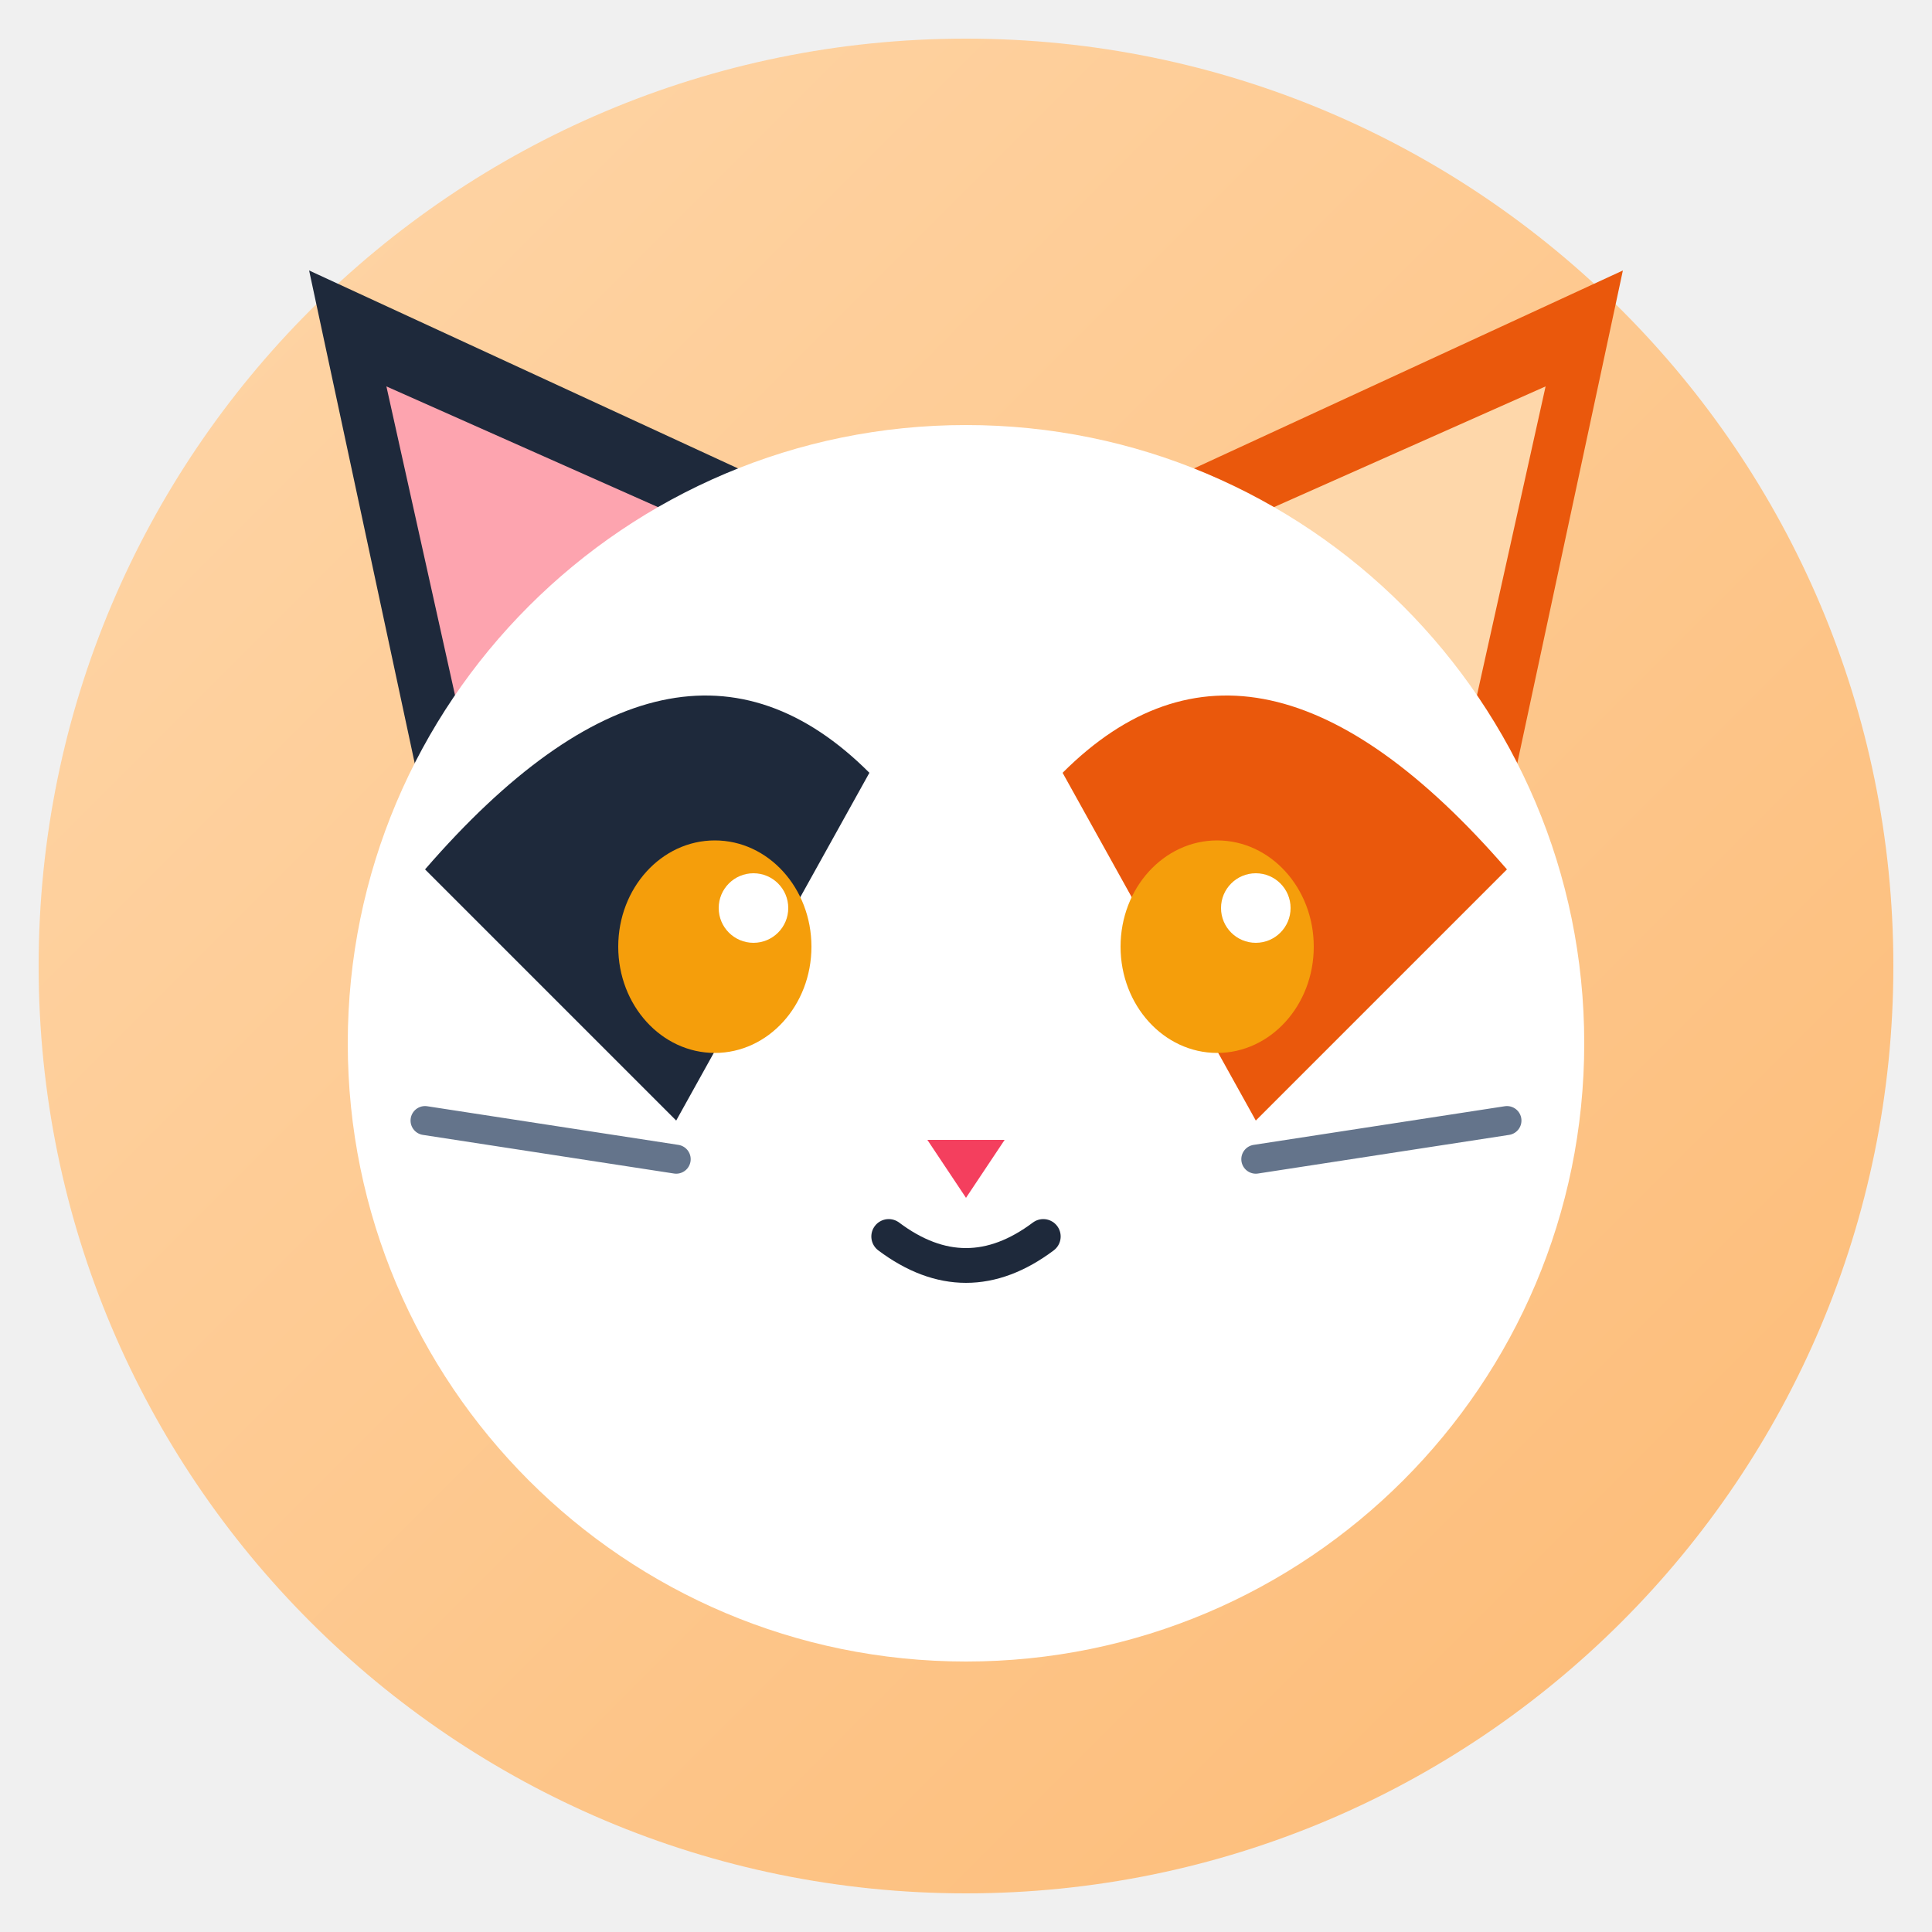
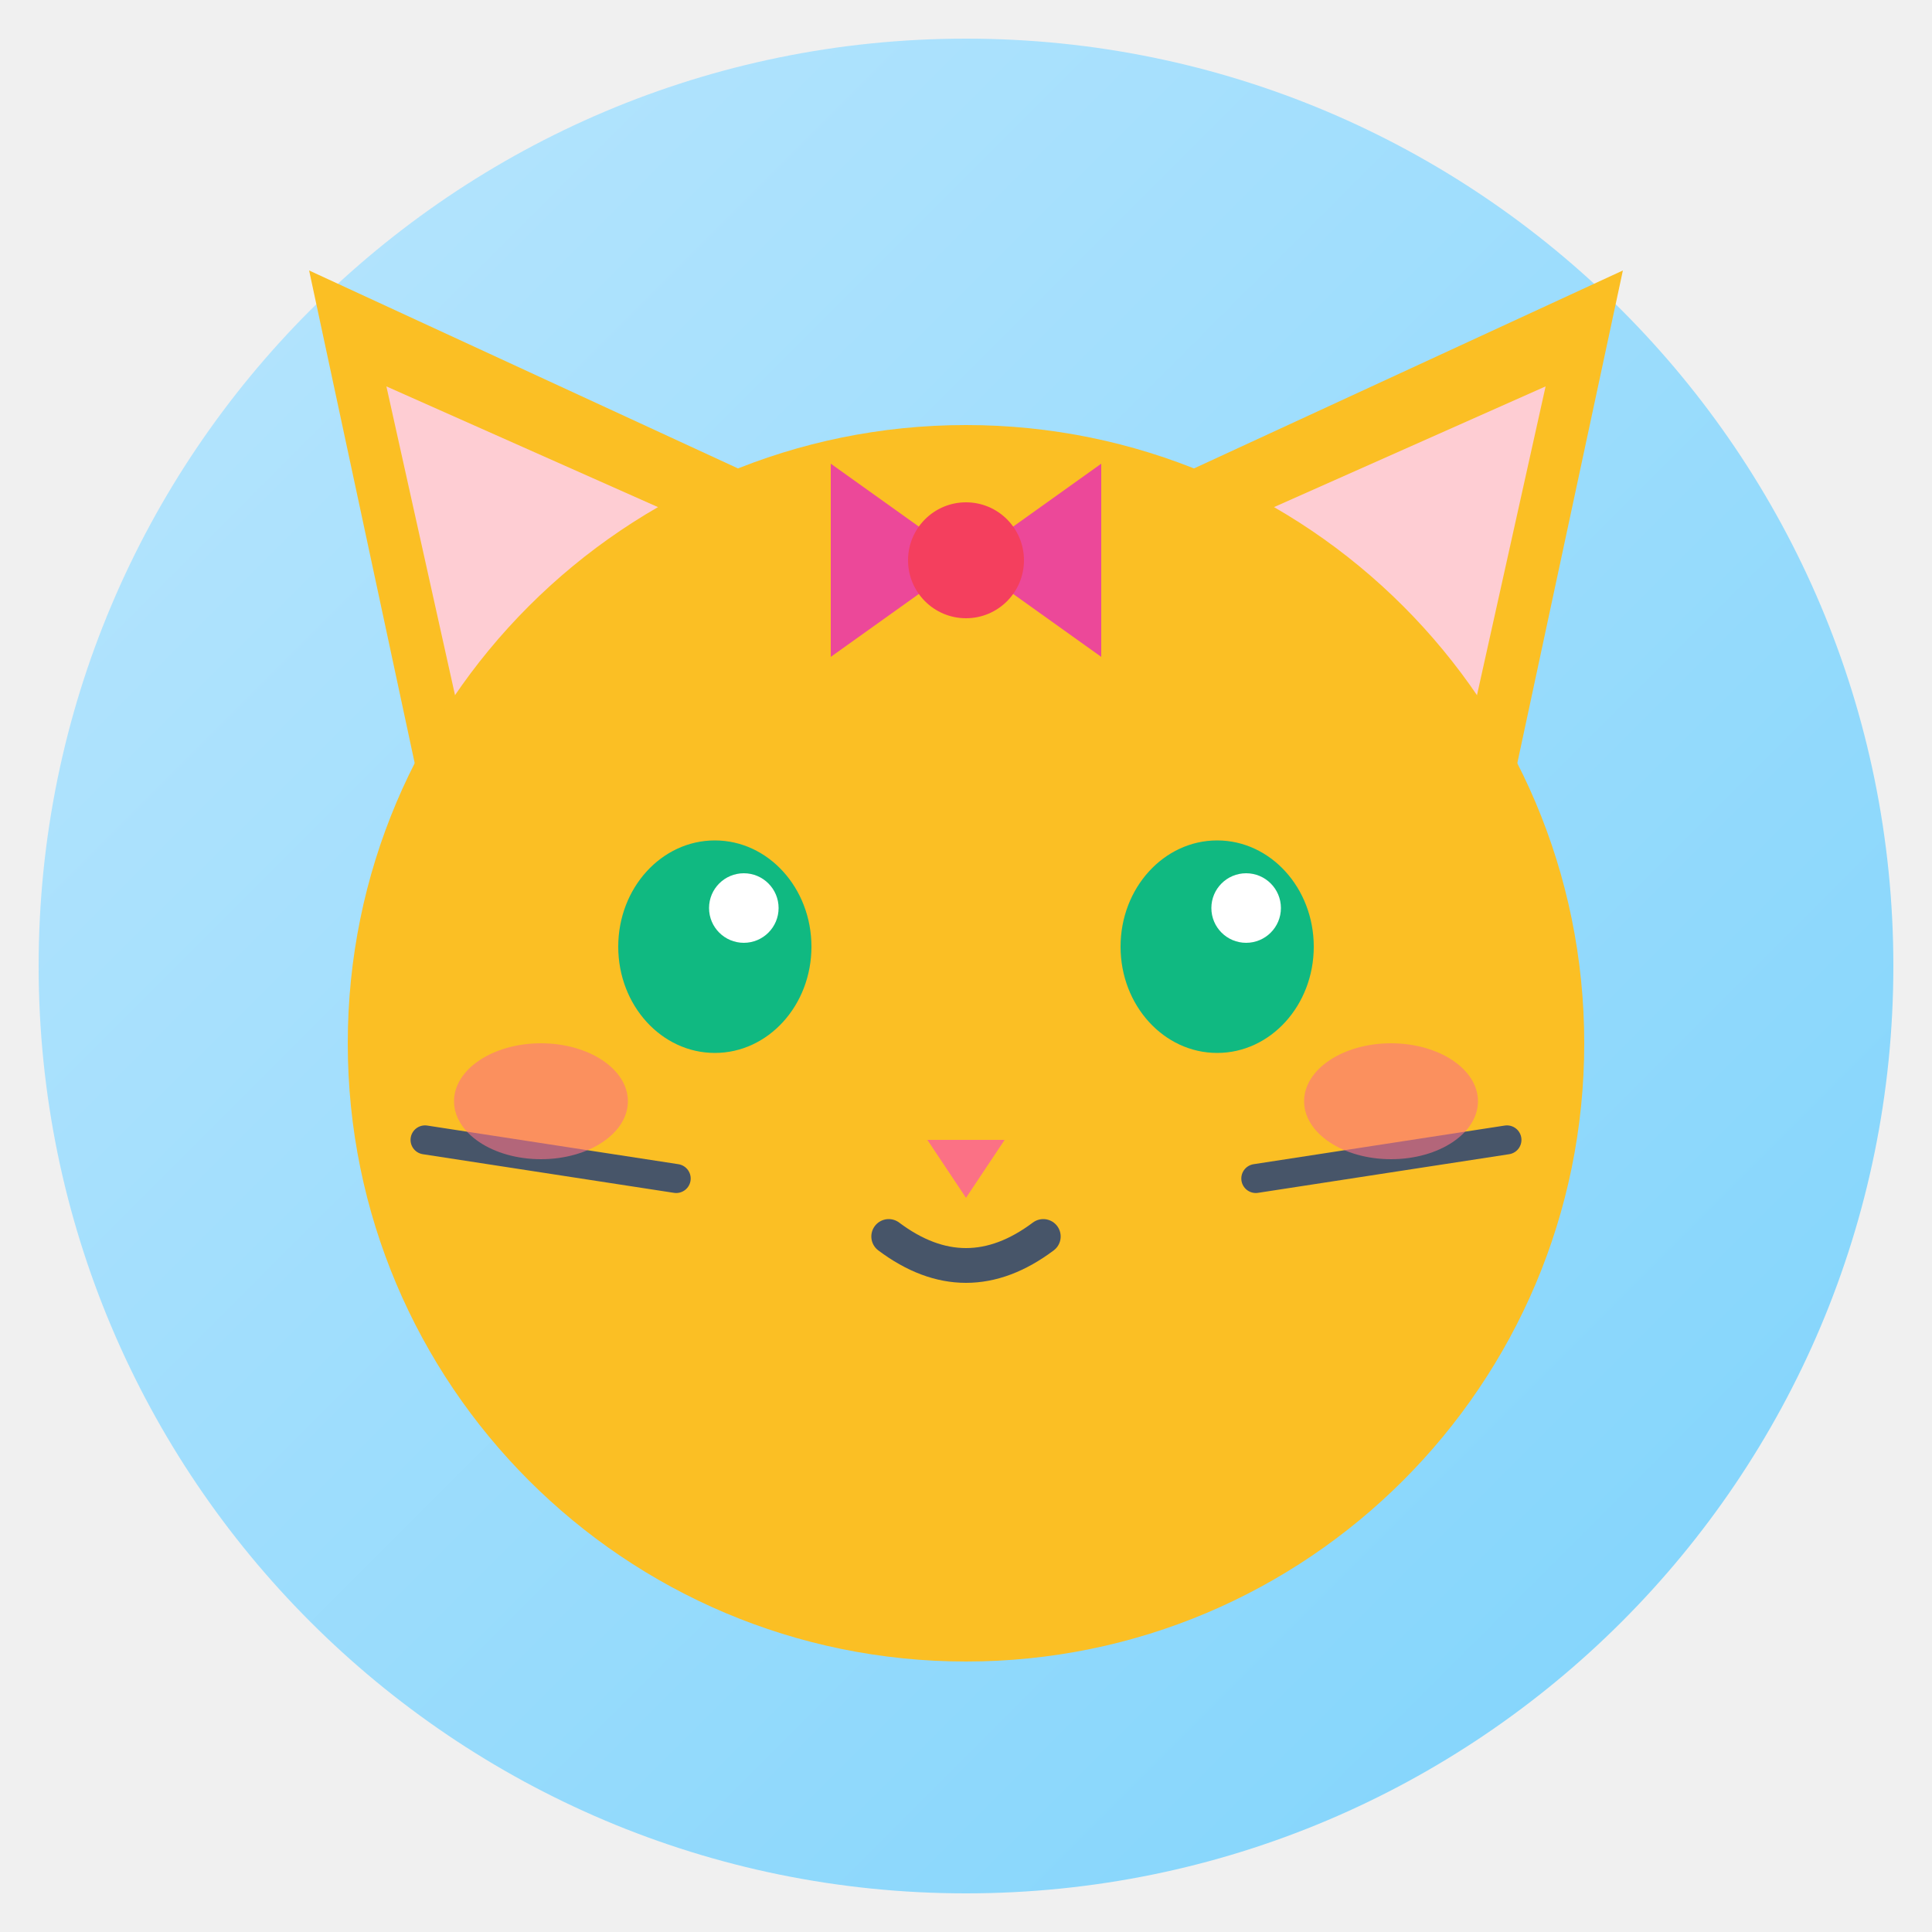
<svg xmlns="http://www.w3.org/2000/svg" viewBox="0 0 100 100" width="100" height="100">
  <defs>
-     <linearGradient id="bg_cat4" x1="0" y1="0" x2="1" y2="1">
-       <stop offset="0%" stop-color="#fed7aa" />
-       <stop offset="100%" stop-color="#fdba74" />
+     <linearGradient id="bg_cat_4" x1="0" y1="0" x2="1" y2="1">
+       <stop offset="0%" stop-color="#bae6fd" />
+       <stop offset="100%" stop-color="#7dd3fc" />
    </linearGradient>
  </defs>
-   <circle cx="50" cy="50" r="48" fill="url(#bg_cat4)" />
-   <polygon points="22,42 16,14 42,26" fill="#1e293b" />
-   <polygon points="24,38 20,20 38,28" fill="#fda4af" />
-   <polygon points="78,42 84,14 58,26" fill="#ea580c" />
-   <polygon points="76,38 80,20 62,28" fill="#fed7aa" />
-   <circle cx="50" cy="54" r="32" fill="#ffffff" />
-   <path d="M22,45 Q35,30 45,40 L35,58 Z" fill="#1e293b" />
-   <path d="M78,45 Q65,30 55,40 L65,58 Z" fill="#ea580c" />
-   <ellipse cx="37" cy="49" rx="5" ry="5.5" fill="#f59e0b" />
-   <circle cx="39" cy="47" r="1.8" fill="#ffffff" />
-   <ellipse cx="63" cy="49" rx="5" ry="5.5" fill="#f59e0b" />
-   <circle cx="65" cy="47" r="1.8" fill="#ffffff" />
-   <polygon points="48,59 52,59 50,62" fill="#f43f5e" />
-   <path d="M46,64 Q50,67 54,64" stroke="#1e293b" stroke-width="1.8" fill="none" stroke-linecap="round" />
-   <line x1="22" y1="58" x2="35" y2="60" stroke="#64748b" stroke-width="1.5" stroke-linecap="round" />
-   <line x1="78" y1="58" x2="65" y2="60" stroke="#64748b" stroke-width="1.5" stroke-linecap="round" />
+   <circle cx="50" cy="50" r="48" fill="url(#bg_cat_4)" />
+   <polygon points="22,42 16,14 42,26" fill="#fbbf24" />
+   <polygon points="24,38 20,20 38,28" fill="#fecdd3" />
+   <polygon points="78,42 84,14 58,26" fill="#fbbf24" />
+   <polygon points="76,38 80,20 62,28" fill="#fecdd3" />
+   <circle cx="50" cy="54" r="32" fill="#fbbf24" />
+   <ellipse cx="37" cy="49" rx="5" ry="5.5" fill="#10b981" />
+   <circle cx="38.5" cy="47" r="1.8" fill="#ffffff" />
+   <ellipse cx="63" cy="49" rx="5" ry="5.5" fill="#10b981" />
+   <circle cx="64.5" cy="47" r="1.8" fill="#ffffff" />
+   <polygon points="48,59 52,59 50,62" fill="#fb7185" />
+   <path d="M46,64 Q50,67 54,64" stroke="#475569" stroke-width="1.8" fill="none" stroke-linecap="round" />
+   <line x1="22" y1="59" x2="35" y2="61" stroke="#475569" stroke-width="1.5" stroke-linecap="round" />
+   <line x1="78" y1="59" x2="65" y2="61" stroke="#475569" stroke-width="1.5" stroke-linecap="round" />
+   <ellipse cx="28" cy="57" rx="4.5" ry="3" fill="#fb7185" opacity="0.6" />
+   <ellipse cx="72" cy="57" rx="4.5" ry="3" fill="#fb7185" opacity="0.6" />
+   <polygon points="43,24 50,29 43,34" fill="#ec4899" />
+   <polygon points="57,24 50,29 57,34" fill="#ec4899" />
+   <circle cx="50" cy="29" r="3" fill="#f43f5e" />
</svg>
